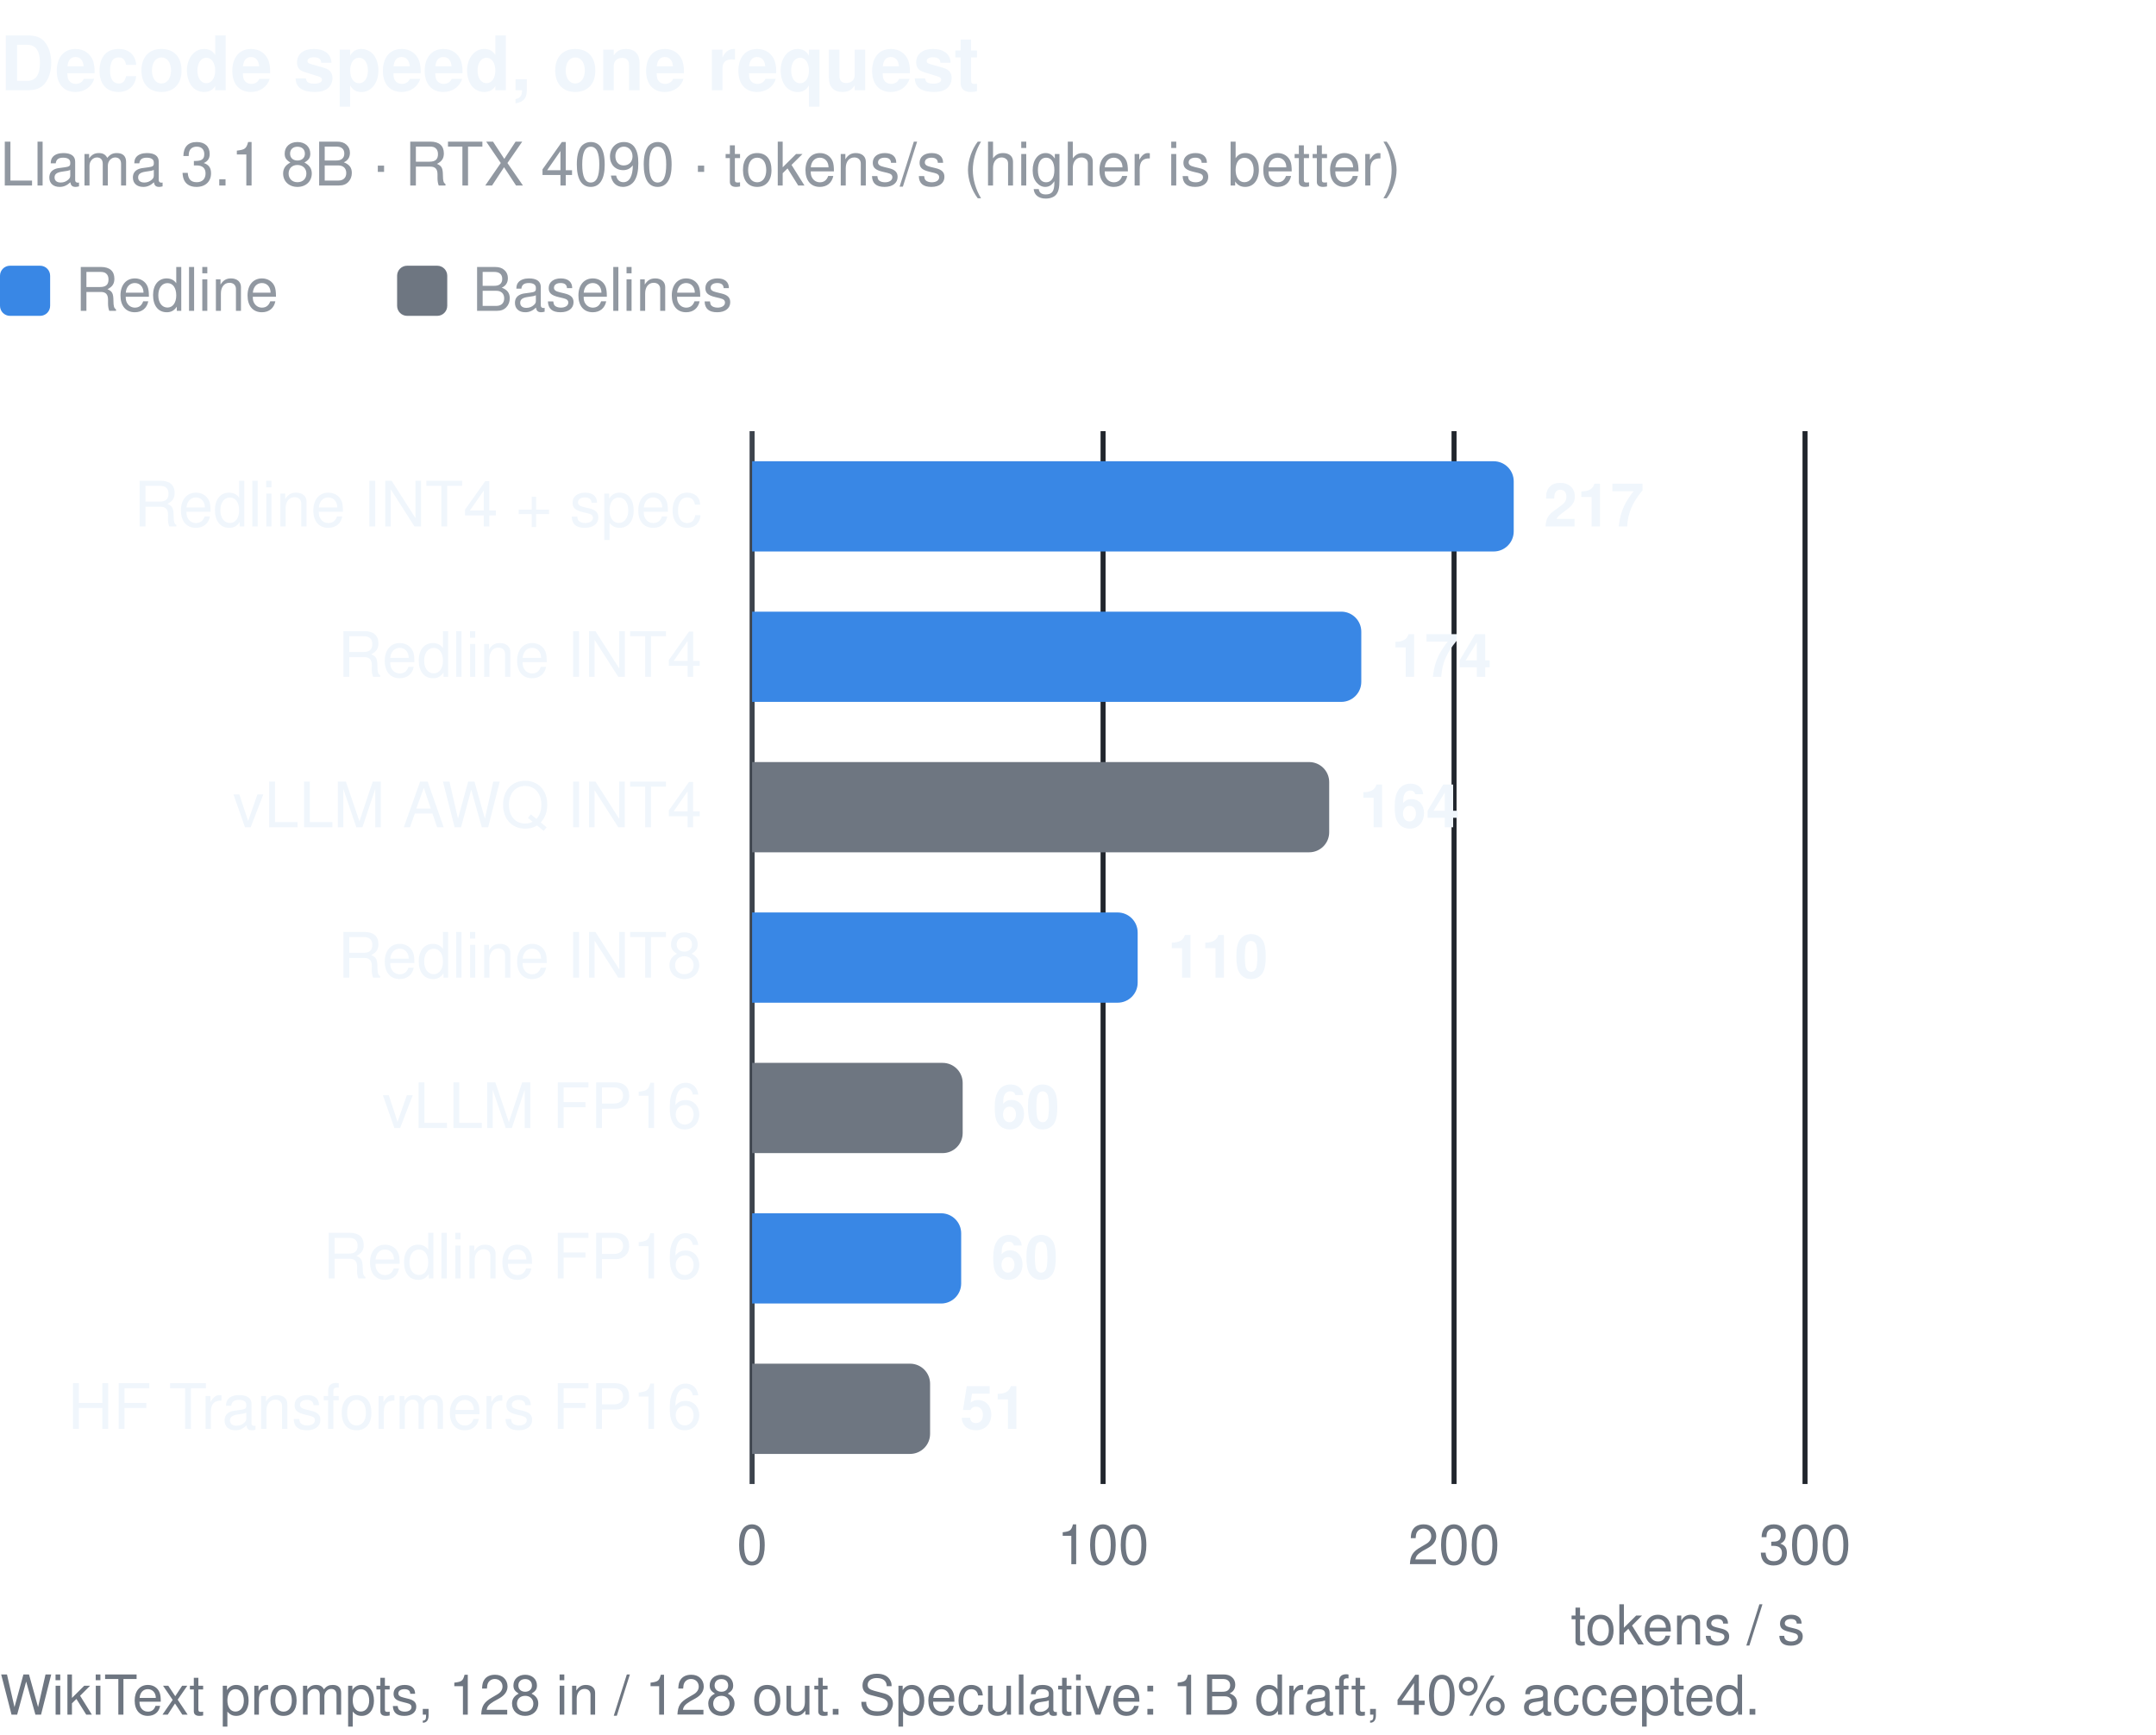
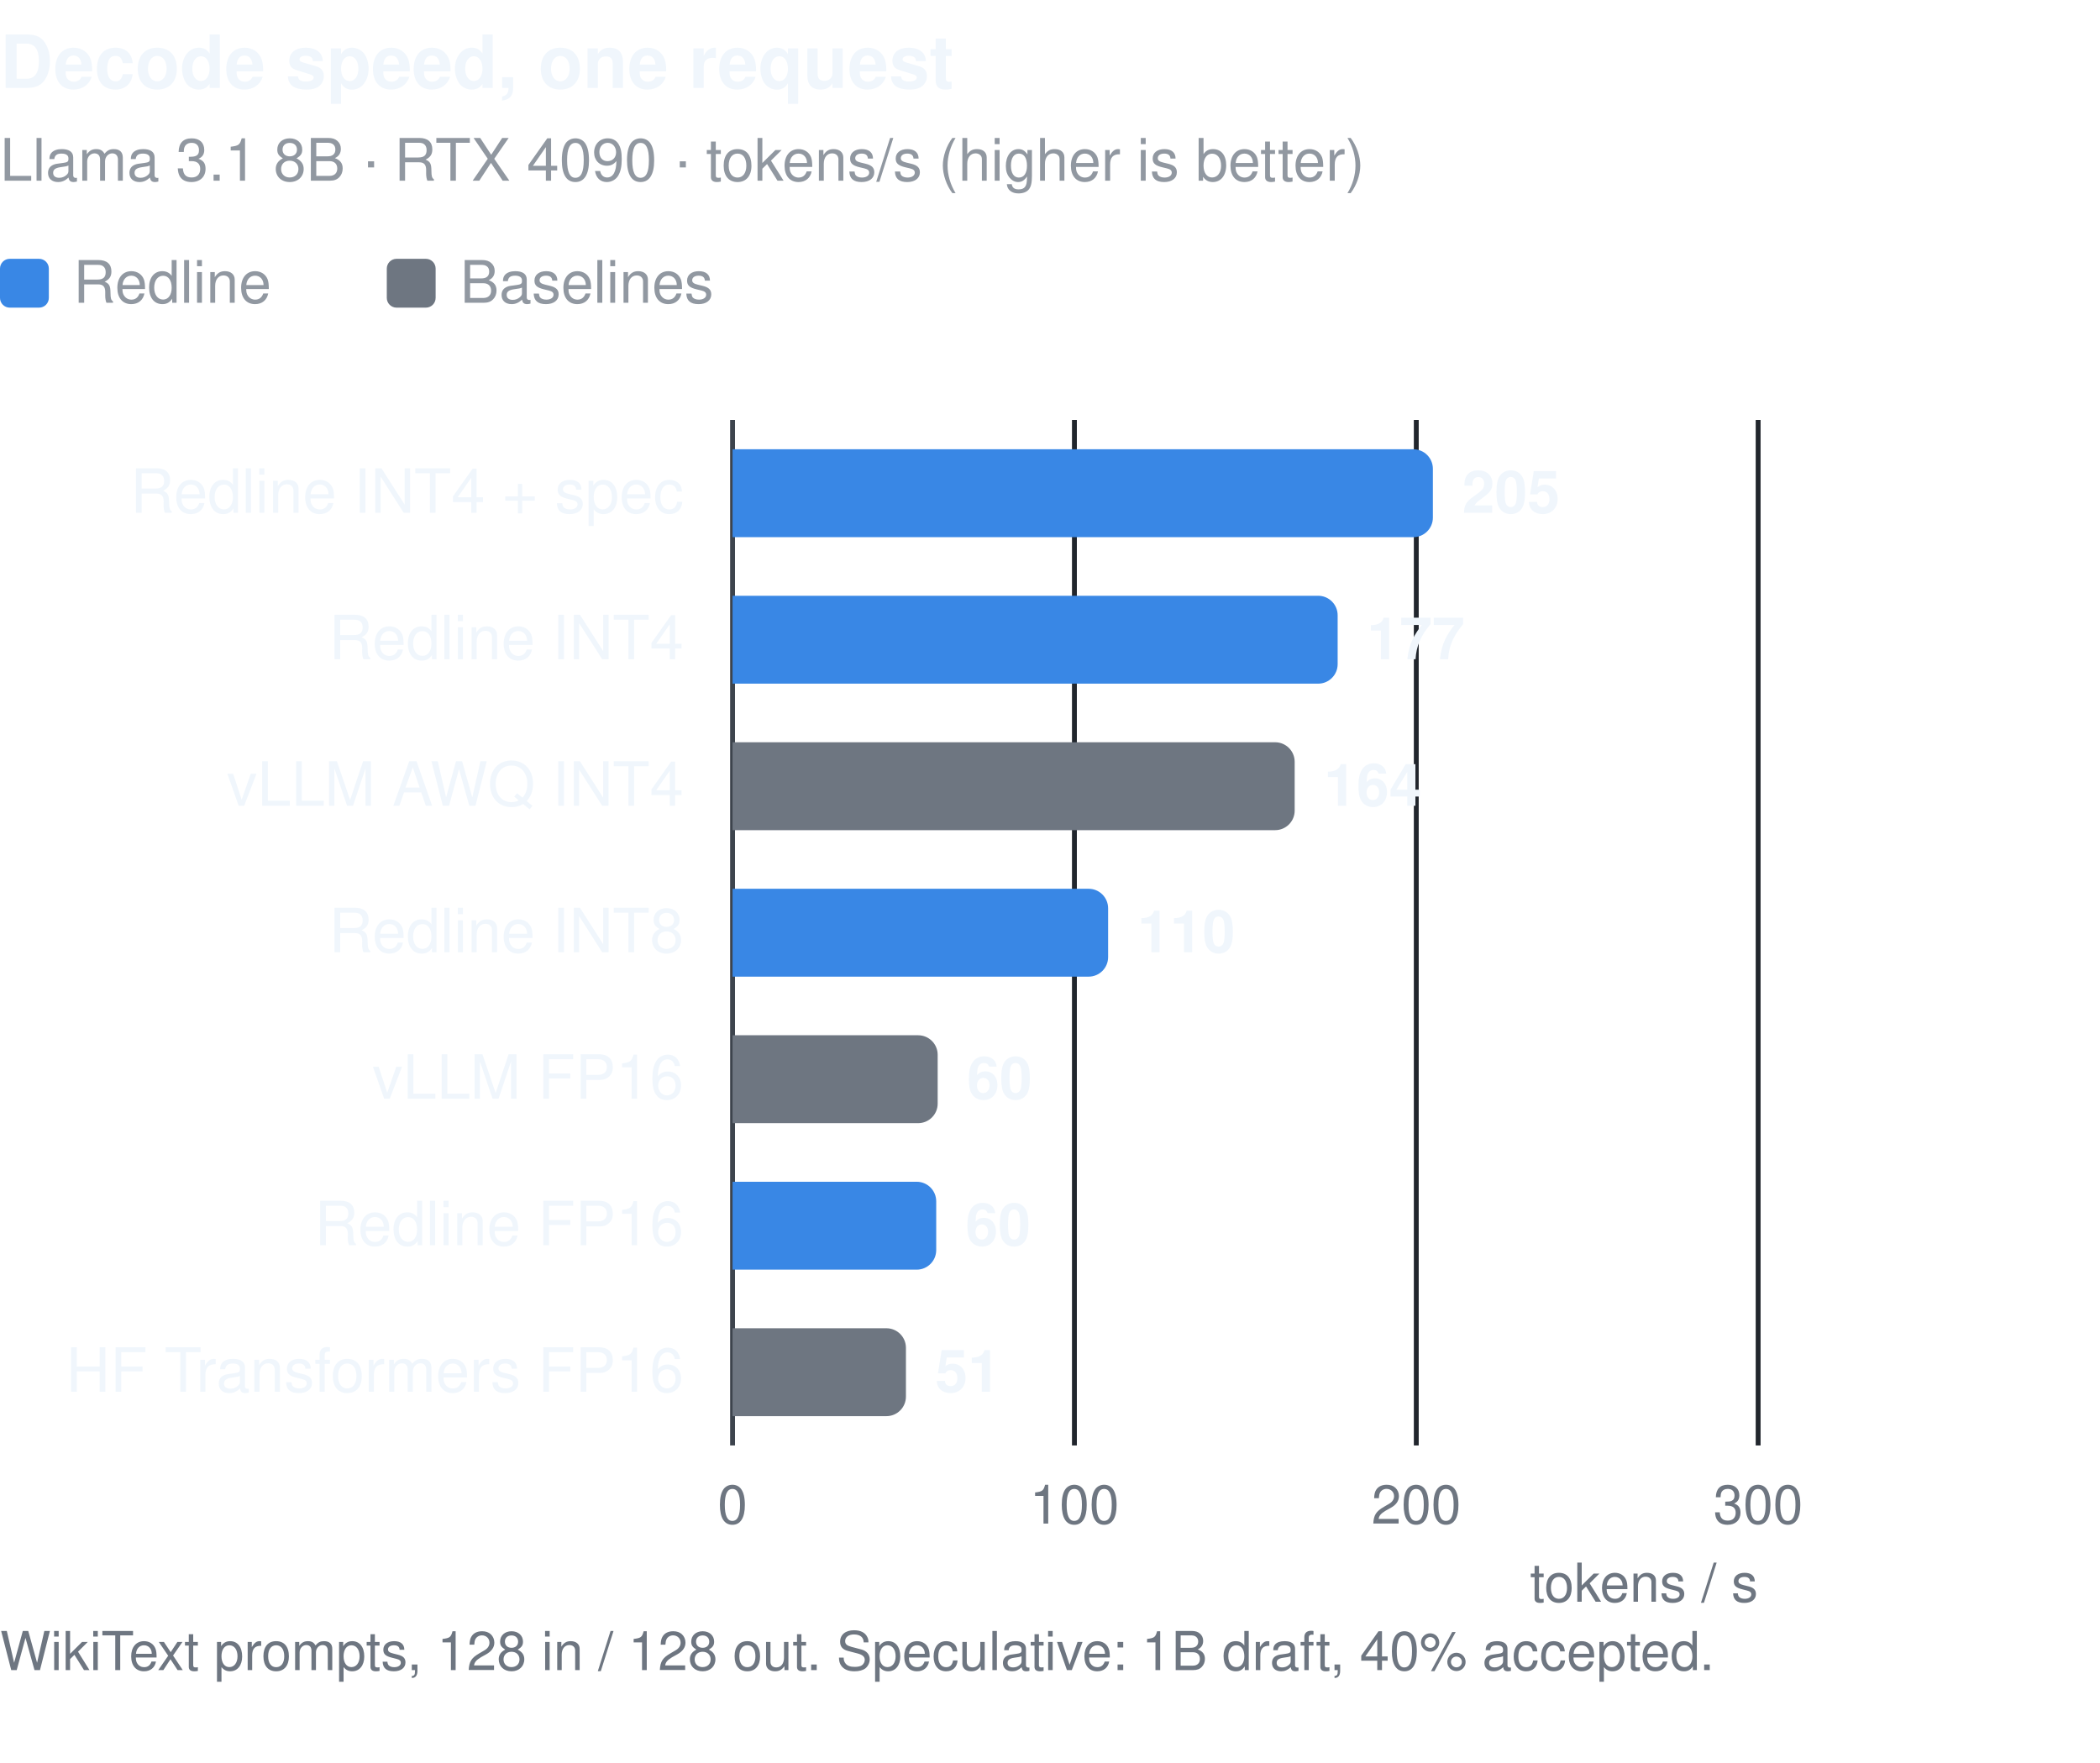
- <svg xmlns="http://www.w3.org/2000/svg" width="430" height="346" viewBox="0 0 430 346" role="img" aria-label="Decode speed, one request" font-family="-apple-system,BlinkMacSystemFont,'Segoe UI',Helvetica,Arial,sans-serif">
+ <svg xmlns="http://www.w3.org/2000/svg" width="430" height="361" viewBox="0 0 430 361" role="img" aria-label="Decode speed, one request" font-family="-apple-system,BlinkMacSystemFont,'Segoe UI',Helvetica,Arial,sans-serif">
  <text x="0.0" y="18.0" font-size="15" font-weight="600" fill="#f0f6fc" text-anchor="start">Decode speed, one request</text>
  <text x="0.0" y="37.0" font-size="12" font-weight="400" fill="#9198a1" text-anchor="start">Llama 3.1 8B · RTX 4090 · tokens/s (higher is better)</text>
  <rect x="0" y="53" width="10" height="10" rx="2" fill="#3987e5" />
  <text x="15.0" y="62.0" font-size="12" font-weight="400" fill="#9198a1" text-anchor="start">Redline</text>
  <rect x="79.2" y="53" width="10" height="10" rx="2" fill="#6e7681" />
  <text x="94.2" y="62.0" font-size="12" font-weight="400" fill="#9198a1" text-anchor="start">Baselines</text>
  <line x1="150.0" y1="86.0" x2="150.0" y2="296.0" stroke="#3d444d" stroke-width="1" />
  <text x="150.0" y="312.0" font-size="11" font-weight="400" fill="#6e7681" text-anchor="middle" style="font-variant-numeric:tabular-nums">0</text>
  <line x1="220.0" y1="86.0" x2="220.0" y2="296.0" stroke="#21262d" stroke-width="1" />
  <text x="220.0" y="312.0" font-size="11" font-weight="400" fill="#6e7681" text-anchor="middle" style="font-variant-numeric:tabular-nums">100</text>
  <line x1="290.0" y1="86.0" x2="290.0" y2="296.0" stroke="#21262d" stroke-width="1" />
  <text x="290.0" y="312.0" font-size="11" font-weight="400" fill="#6e7681" text-anchor="middle" style="font-variant-numeric:tabular-nums">200</text>
  <line x1="360.0" y1="86.0" x2="360.0" y2="296.0" stroke="#21262d" stroke-width="1" />
  <text x="360.0" y="312.0" font-size="11" font-weight="400" fill="#6e7681" text-anchor="middle" style="font-variant-numeric:tabular-nums">300</text>
  <text x="360.0" y="328.0" font-size="11" font-weight="400" fill="#6e7681" text-anchor="end">tokens / s</text>
  <text x="140.0" y="105.0" font-size="12.5" font-weight="400" fill="#f0f6fc" text-anchor="end">Redline INT4 + spec</text>
-   <path d="M150.0,92.0 h147.9 a4,4 0 0 1 4,4 v10.0 a4,4 0 0 1 -4,4 h-147.9 z" fill="#3987e5" />
-   <text x="307.9" y="105.0" font-size="12" font-weight="600" fill="#f0f6fc" text-anchor="start" style="font-variant-numeric:tabular-nums">217</text>
+   <path d="M150.0,92.0 h139.4 a4,4 0 0 1 4,4 v10.0 a4,4 0 0 1 -4,4 h-139.4 z" fill="#3987e5" />
+   <text x="299.4" y="105.0" font-size="12" font-weight="600" fill="#f0f6fc" text-anchor="start" style="font-variant-numeric:tabular-nums">205</text>
  <text x="140.0" y="135.0" font-size="12.5" font-weight="400" fill="#f0f6fc" text-anchor="end">Redline INT4</text>
-   <path d="M150.0,122.0 h117.5 a4,4 0 0 1 4,4 v10.0 a4,4 0 0 1 -4,4 h-117.5 z" fill="#3987e5" />
-   <text x="277.5" y="135.0" font-size="12" font-weight="600" fill="#f0f6fc" text-anchor="start" style="font-variant-numeric:tabular-nums">174</text>
+   <path d="M150.0,122.0 h119.9 a4,4 0 0 1 4,4 v10.0 a4,4 0 0 1 -4,4 h-119.9 z" fill="#3987e5" />
+   <text x="279.9" y="135.0" font-size="12" font-weight="600" fill="#f0f6fc" text-anchor="start" style="font-variant-numeric:tabular-nums">177</text>
  <text x="140.0" y="165.0" font-size="12.5" font-weight="400" fill="#f0f6fc" text-anchor="end">vLLM AWQ INT4</text>
  <path d="M150.0,152.0 h111.1 a4,4 0 0 1 4,4 v10.0 a4,4 0 0 1 -4,4 h-111.1 z" fill="#6e7681" />
  <text x="271.1" y="165.0" font-size="12" font-weight="600" fill="#f0f6fc" text-anchor="start" style="font-variant-numeric:tabular-nums">164</text>
  <text x="140.0" y="195.0" font-size="12.5" font-weight="400" fill="#f0f6fc" text-anchor="end">Redline INT8</text>
  <path d="M150.0,182.0 h72.9 a4,4 0 0 1 4,4 v10.0 a4,4 0 0 1 -4,4 h-72.9 z" fill="#3987e5" />
  <text x="232.9" y="195.0" font-size="12" font-weight="600" fill="#f0f6fc" text-anchor="start" style="font-variant-numeric:tabular-nums">110</text>
  <text x="140.0" y="225.0" font-size="12.5" font-weight="400" fill="#f0f6fc" text-anchor="end">vLLM FP16</text>
  <path d="M150.0,212.0 h38.0 a4,4 0 0 1 4,4 v10.0 a4,4 0 0 1 -4,4 h-38.0 z" fill="#6e7681" />
  <text x="198.0" y="225.0" font-size="12" font-weight="600" fill="#f0f6fc" text-anchor="start" style="font-variant-numeric:tabular-nums">60</text>
  <text x="140.0" y="255.0" font-size="12.5" font-weight="400" fill="#f0f6fc" text-anchor="end">Redline FP16</text>
  <path d="M150.0,242.0 h37.7 a4,4 0 0 1 4,4 v10.0 a4,4 0 0 1 -4,4 h-37.7 z" fill="#3987e5" />
  <text x="197.7" y="255.0" font-size="12" font-weight="600" fill="#f0f6fc" text-anchor="start" style="font-variant-numeric:tabular-nums">60</text>
  <text x="140.0" y="285.0" font-size="12.5" font-weight="400" fill="#f0f6fc" text-anchor="end">HF Transformers FP16</text>
  <path d="M150.0,272.0 h31.5 a4,4 0 0 1 4,4 v10.0 a4,4 0 0 1 -4,4 h-31.5 z" fill="#6e7681" />
  <text x="191.5" y="285.0" font-size="12" font-weight="600" fill="#f0f6fc" text-anchor="start" style="font-variant-numeric:tabular-nums">51</text>
  <text x="0.0" y="342.0" font-size="11" font-weight="400" fill="#6e7681" text-anchor="start">WikiText prompts, 128 in / 128 out. Speculative: 1B draft, 40% accepted.</text>
+   <text x="0.0" y="357.0" font-size="11" font-weight="400" fill="#6e7681" text-anchor="start" />
</svg>
